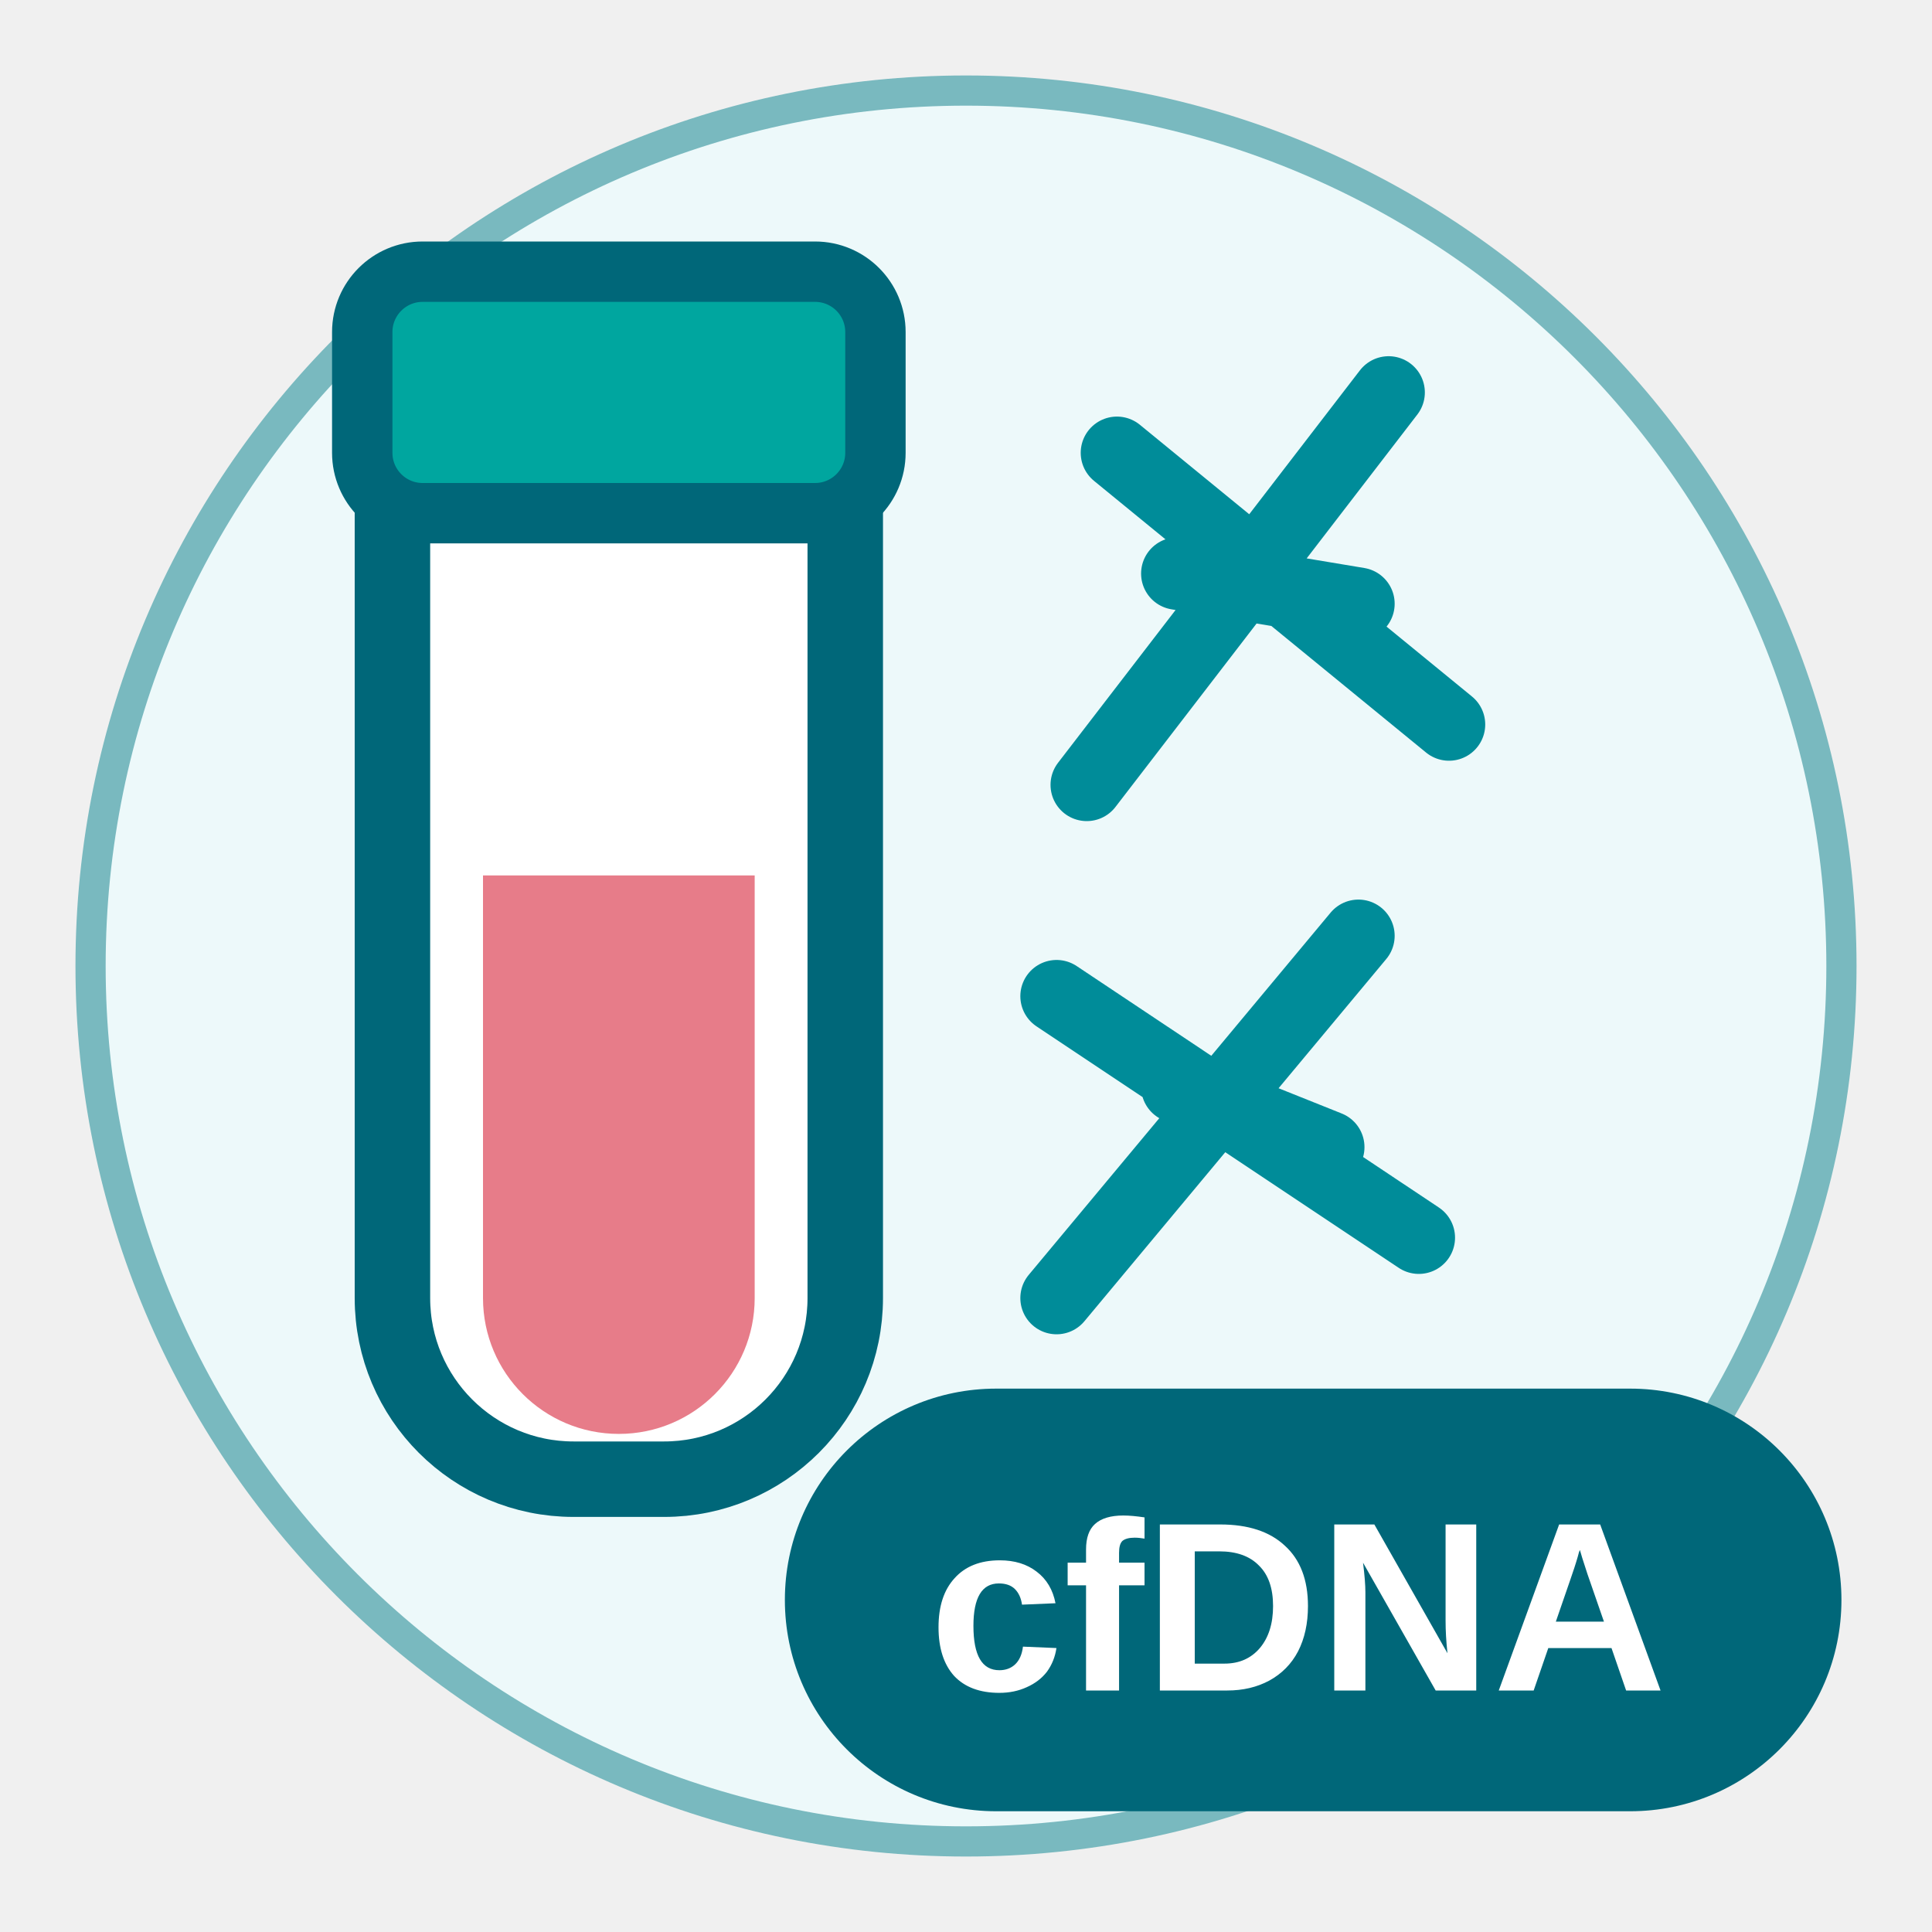
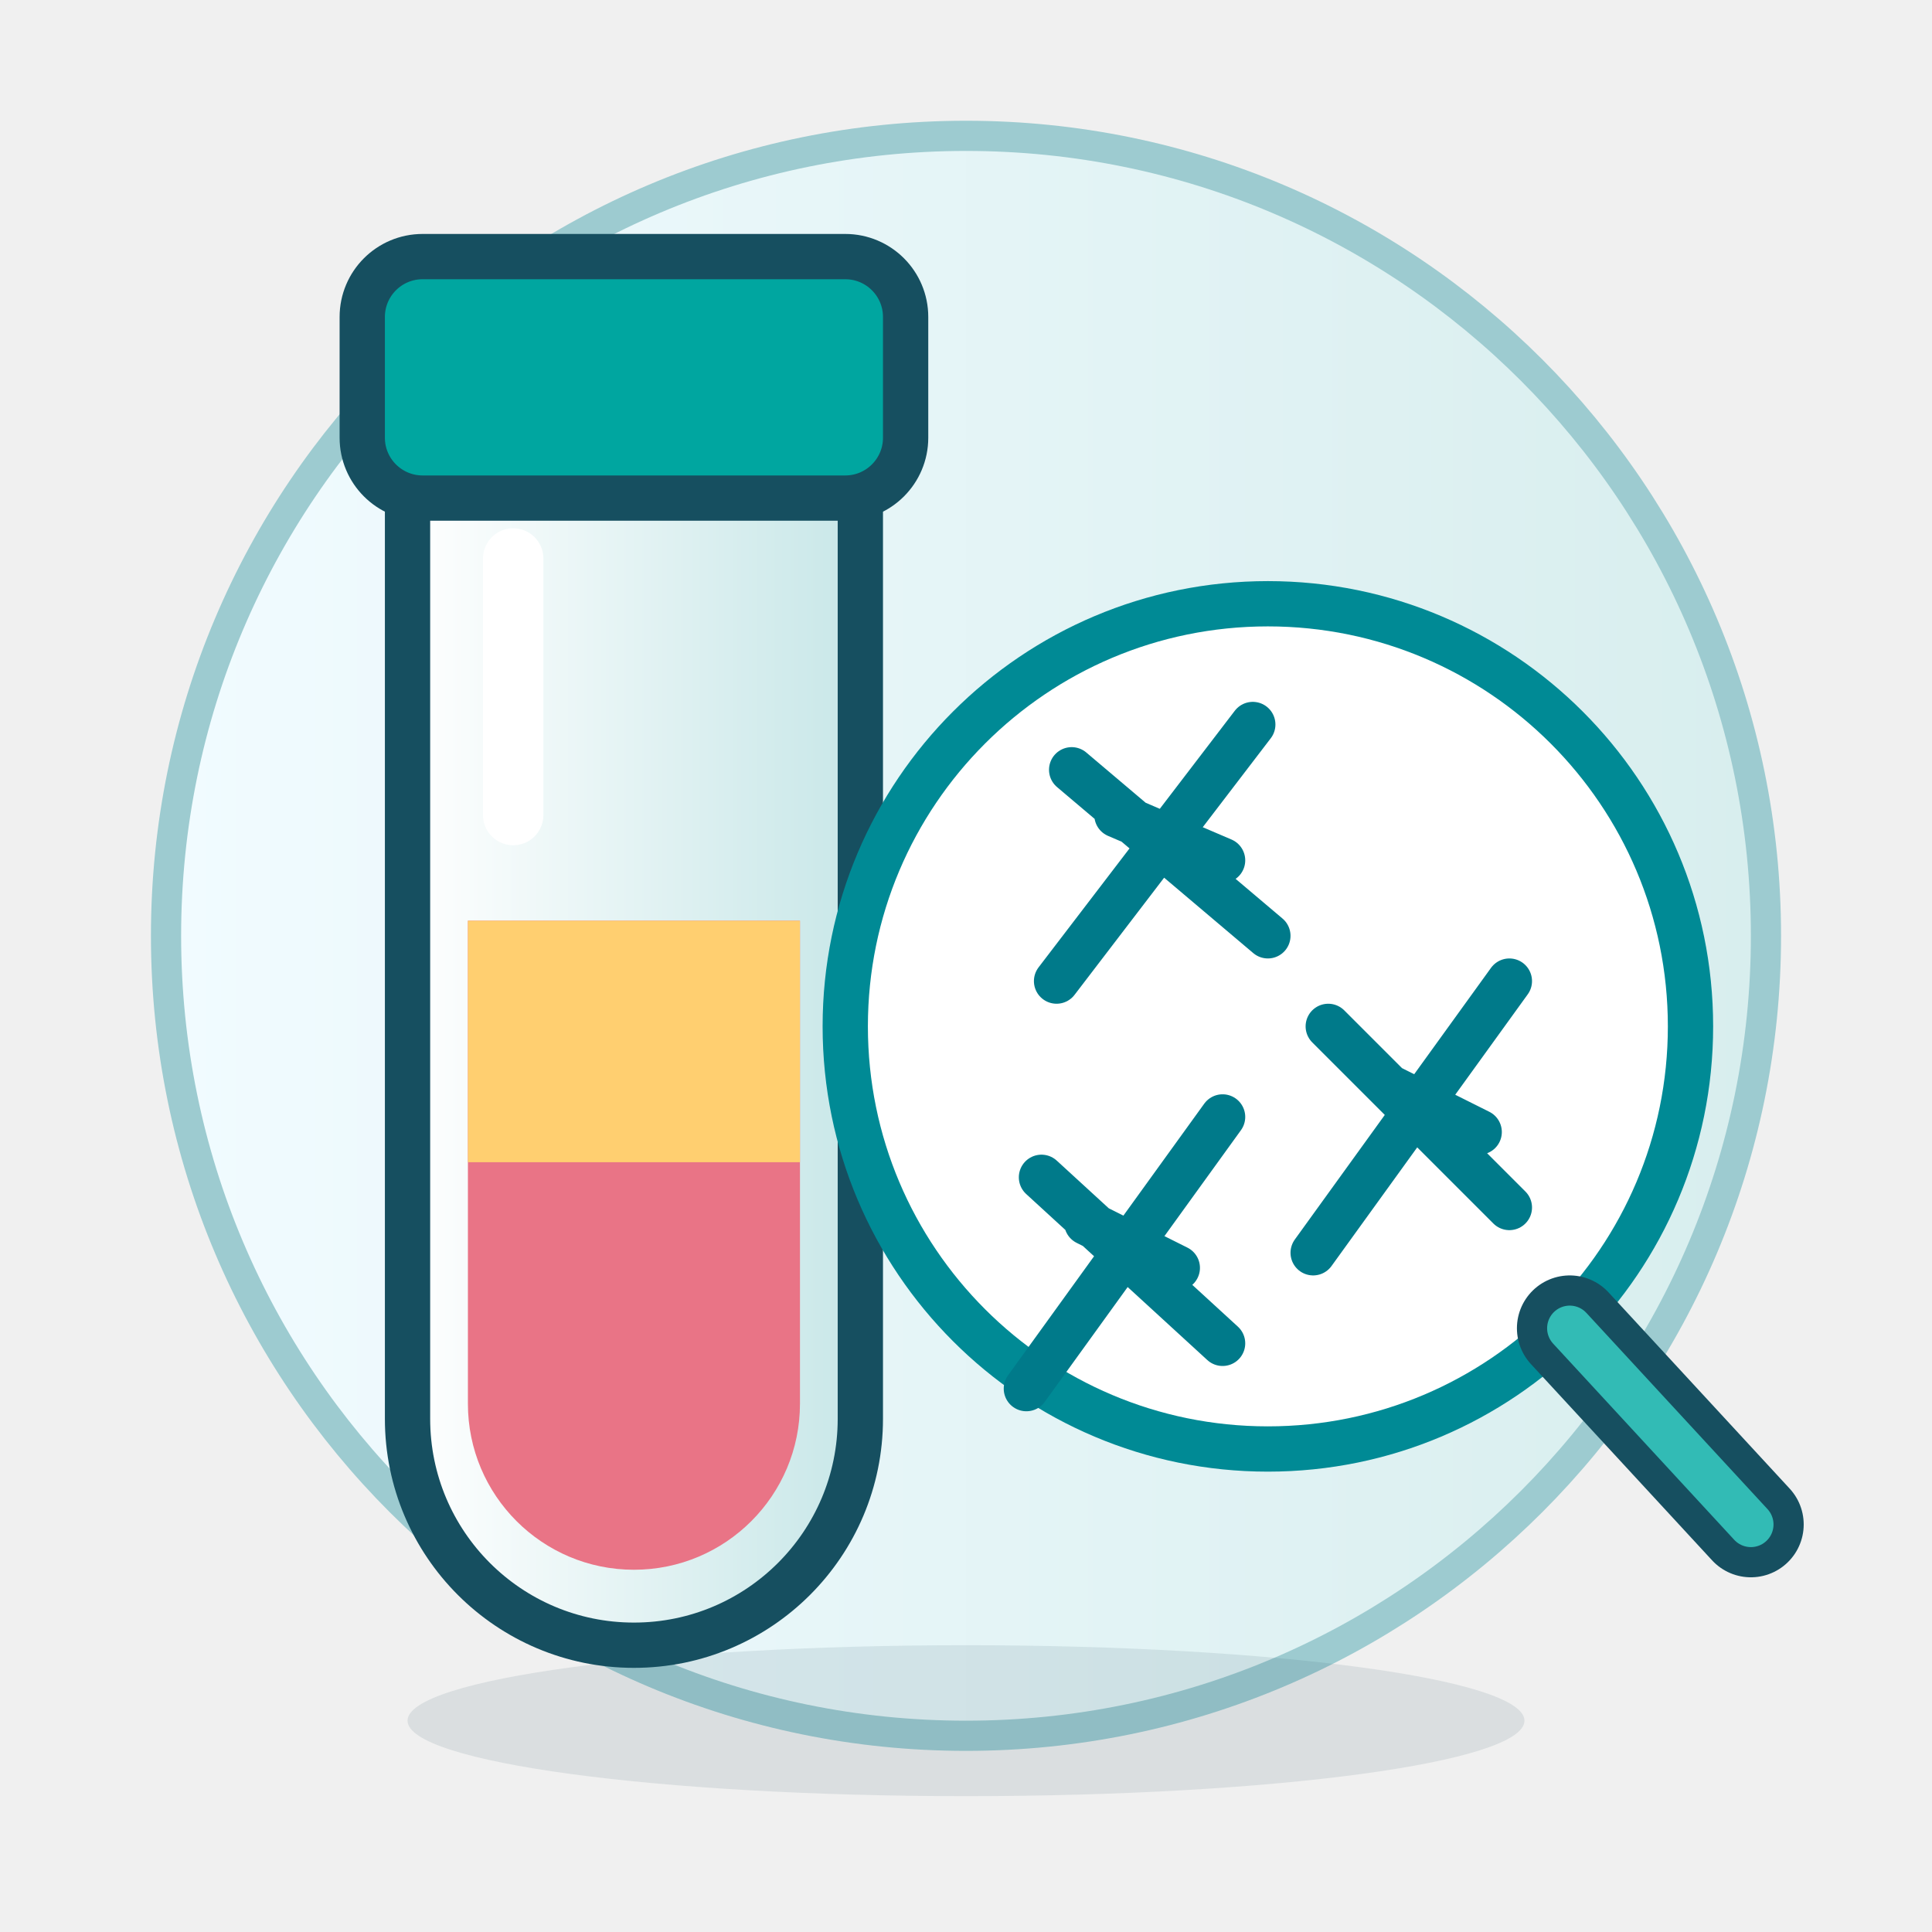
- <svg xmlns="http://www.w3.org/2000/svg" viewBox="0 0 64 64">
-   <circle cx="32" cy="32" r="29" fill="#edf9fa" stroke="#79b9bf" />
-   <rect x="13" y="10" width="15" height="39" rx="6" fill="white" stroke="#006779" stroke-width="2.5" />
-   <rect x="12" y="9" width="17" height="8" rx="2" fill="#00a69f" stroke="#006779" stroke-width="2" />
-   <path d="M16 29h9v14a4.5 4.5 0 0 1-9 0Z" fill="#e77c89" />
-   <g fill="none" stroke="#008c99" stroke-width="2.4" stroke-linecap="round">
-     <path d="m37 15 11 9m-2-11-10 13m3-7 6 1M35 33l12 8m-2-10L35 43m4-7 5 2" />
+ <svg xmlns="http://www.w3.org/2000/svg" viewBox="0 0 128 128">
+   <defs>
+     <linearGradient id="c">
+       <stop stop-color="#f1fbff" />
+       <stop offset="1" stop-color="#d8eeee" />
+     </linearGradient>
+     <linearGradient id="v">
+       <stop stop-color="#fff" />
+       <stop offset="1" stop-color="#c8e7e8" />
+     </linearGradient>
+   </defs>
+   <circle cx="64" cy="62" r="53" fill="url(#c)" stroke="#9dcbd0" stroke-width="2" />
+   <ellipse cx="64" cy="114" rx="37" ry="5" fill="#153f50" opacity=".1" />
+   <path d="M27 29h30v65a15 15 0 0 1-30 0Z" fill="url(#v)" stroke="#164f60" stroke-width="3" />
+   <rect x="24" y="17" width="36" height="16" rx="4" fill="#00a6a0" stroke="#164f60" stroke-width="3" />
+   <path d="M31 61h22v32a11 11 0 0 1-22 0Z" fill="#e97486" />
+   <path d="M31 61h22v16H31Z" fill="#ffcf70" />
+   <path d="M34 37v17" stroke="white" stroke-width="4" stroke-linecap="round" />
+   <circle cx="84" cy="68" r="28" fill="white" stroke="#008a95" stroke-width="3" />
+   <g fill="none" stroke-width="3" stroke-linecap="round">
+     <path d="m71 51 13 11m-1-14L70 65m4-11 7 3M88 68l12 12m0-15L87 83m5-11 6 3M69 78l12 11m0-15L68 92m4-11 6 3" stroke="#007a8a" />
  </g>
-   <rect x="26" y="46" width="35" height="14" rx="7" fill="#006779" />
-   <text x="43" y="56" text-anchor="middle" font-family="Arial" font-size="8" font-weight="bold" fill="white">cfDNA</text>
+   <path d="m104 88 12 13" stroke="#164f60" stroke-width="7" stroke-linecap="round" />
+   <path d="m104 88 12 13" stroke="#32bbb5" stroke-width="3" stroke-linecap="round" />
</svg>
